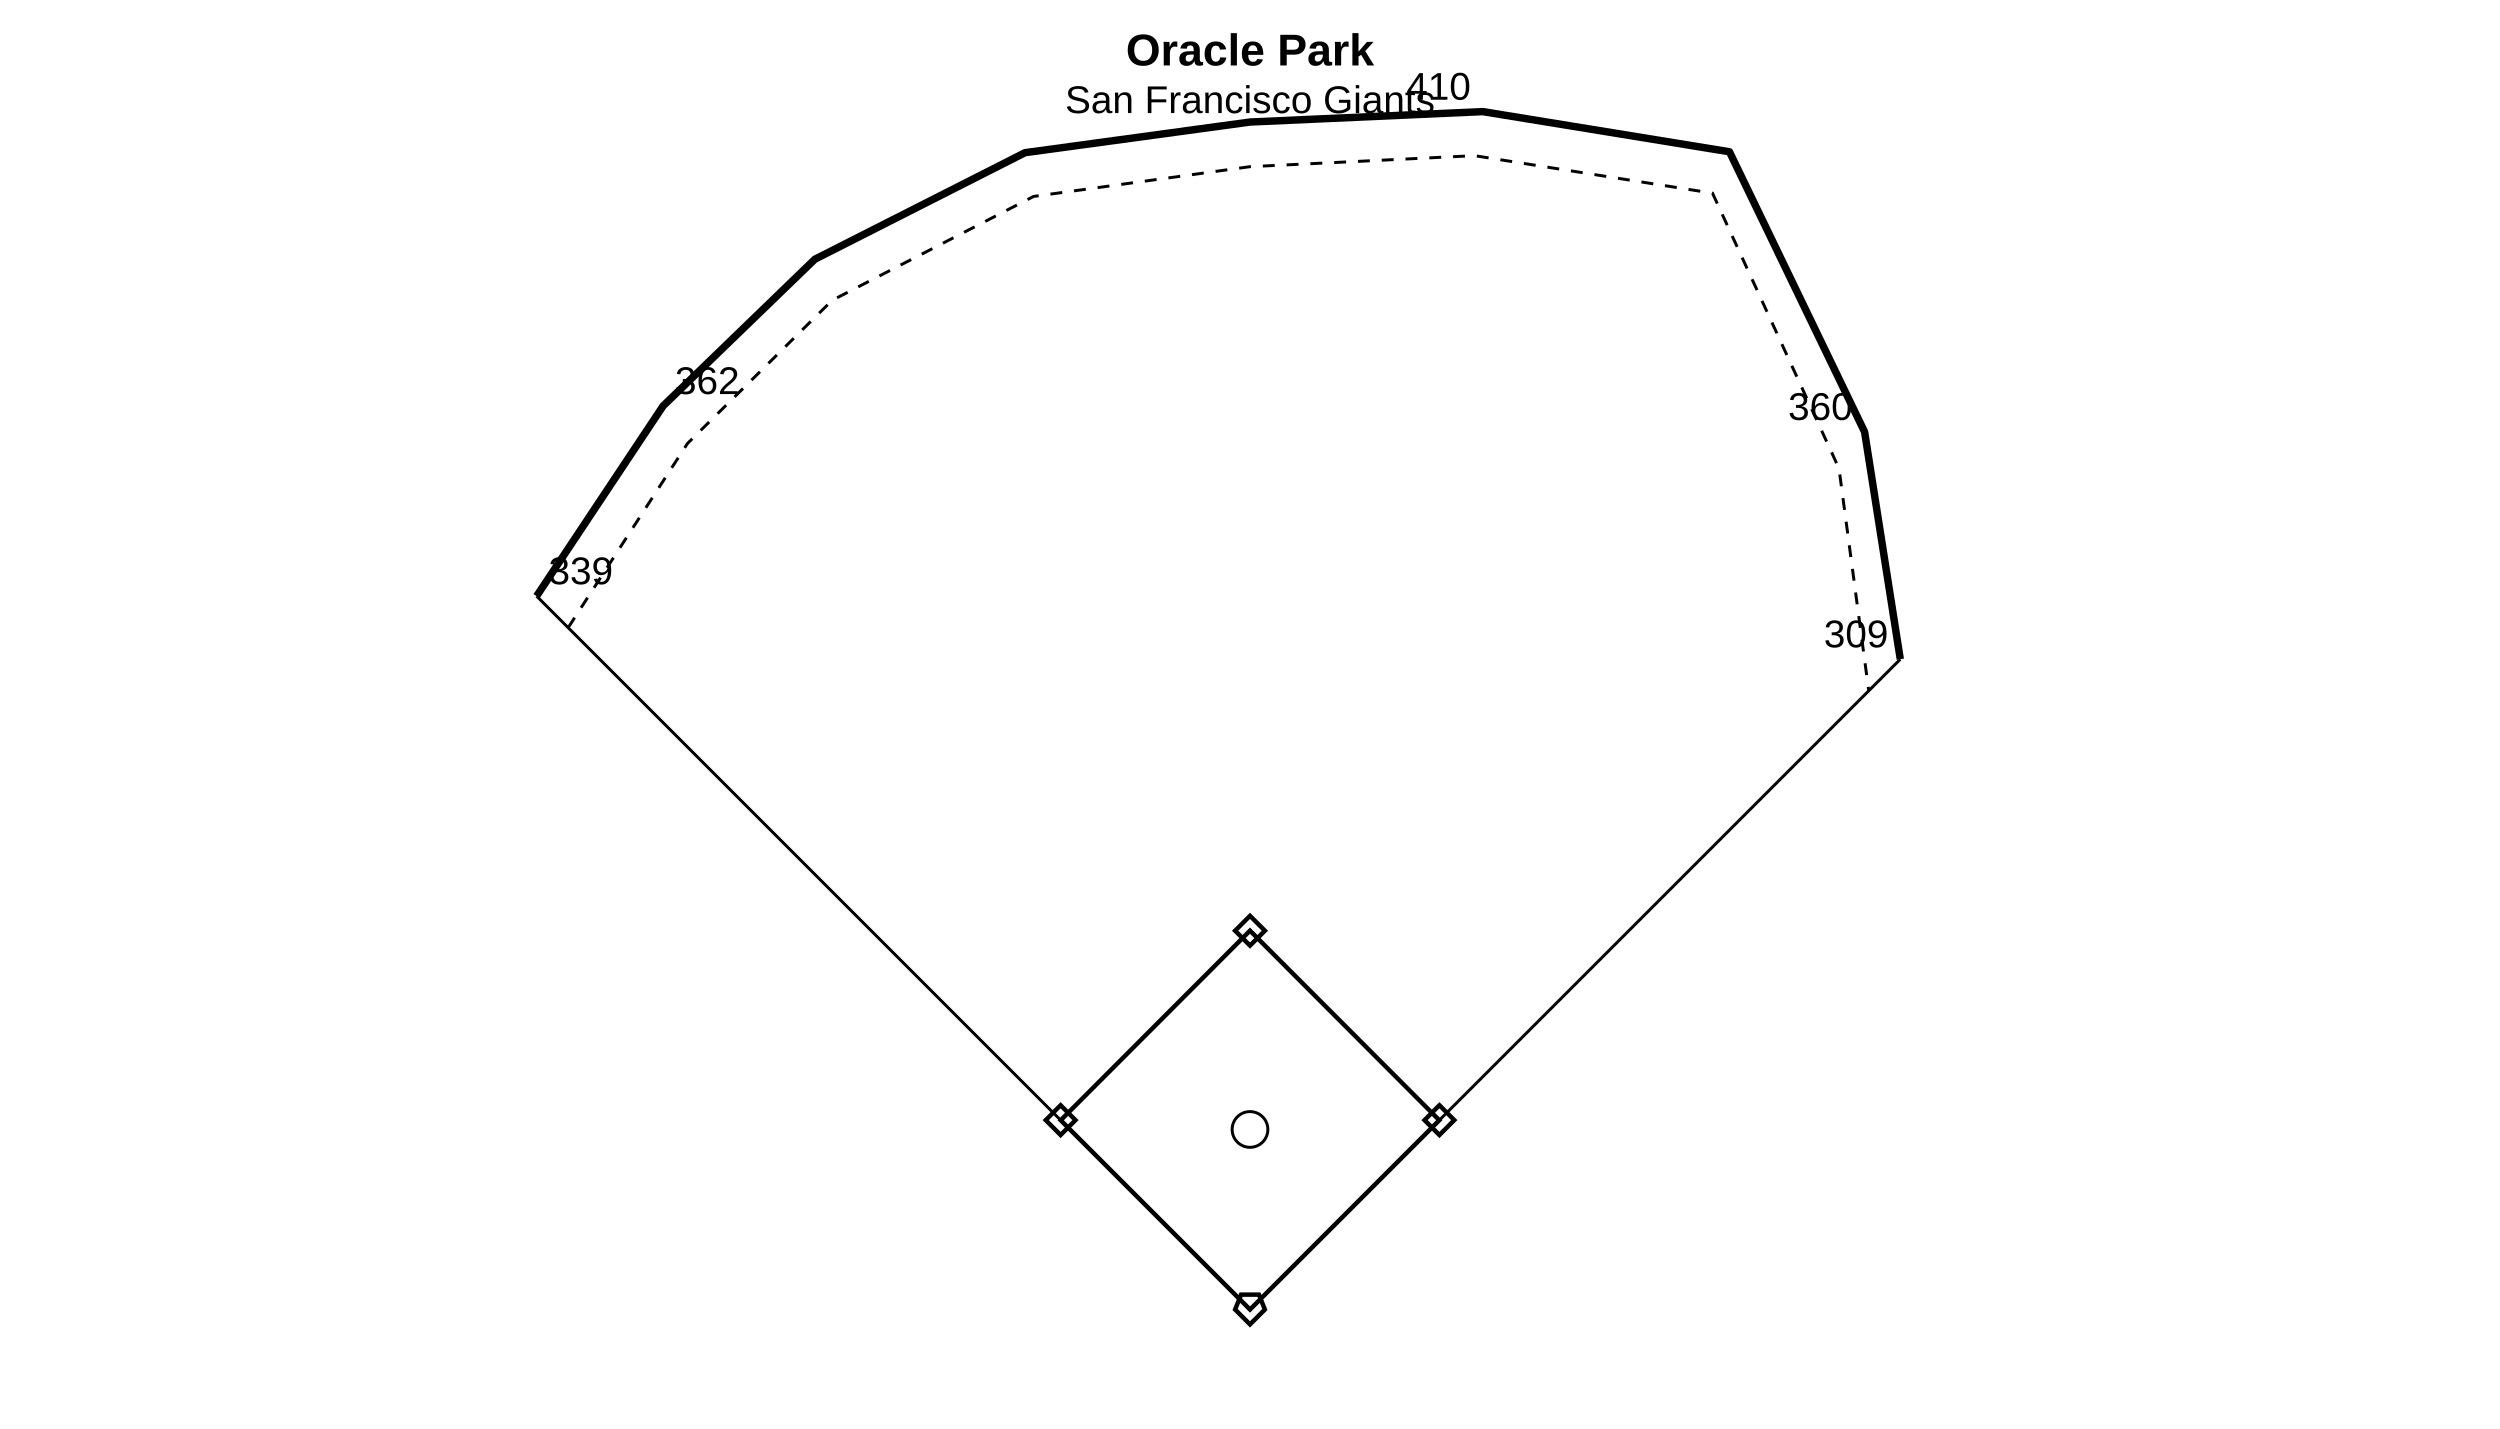
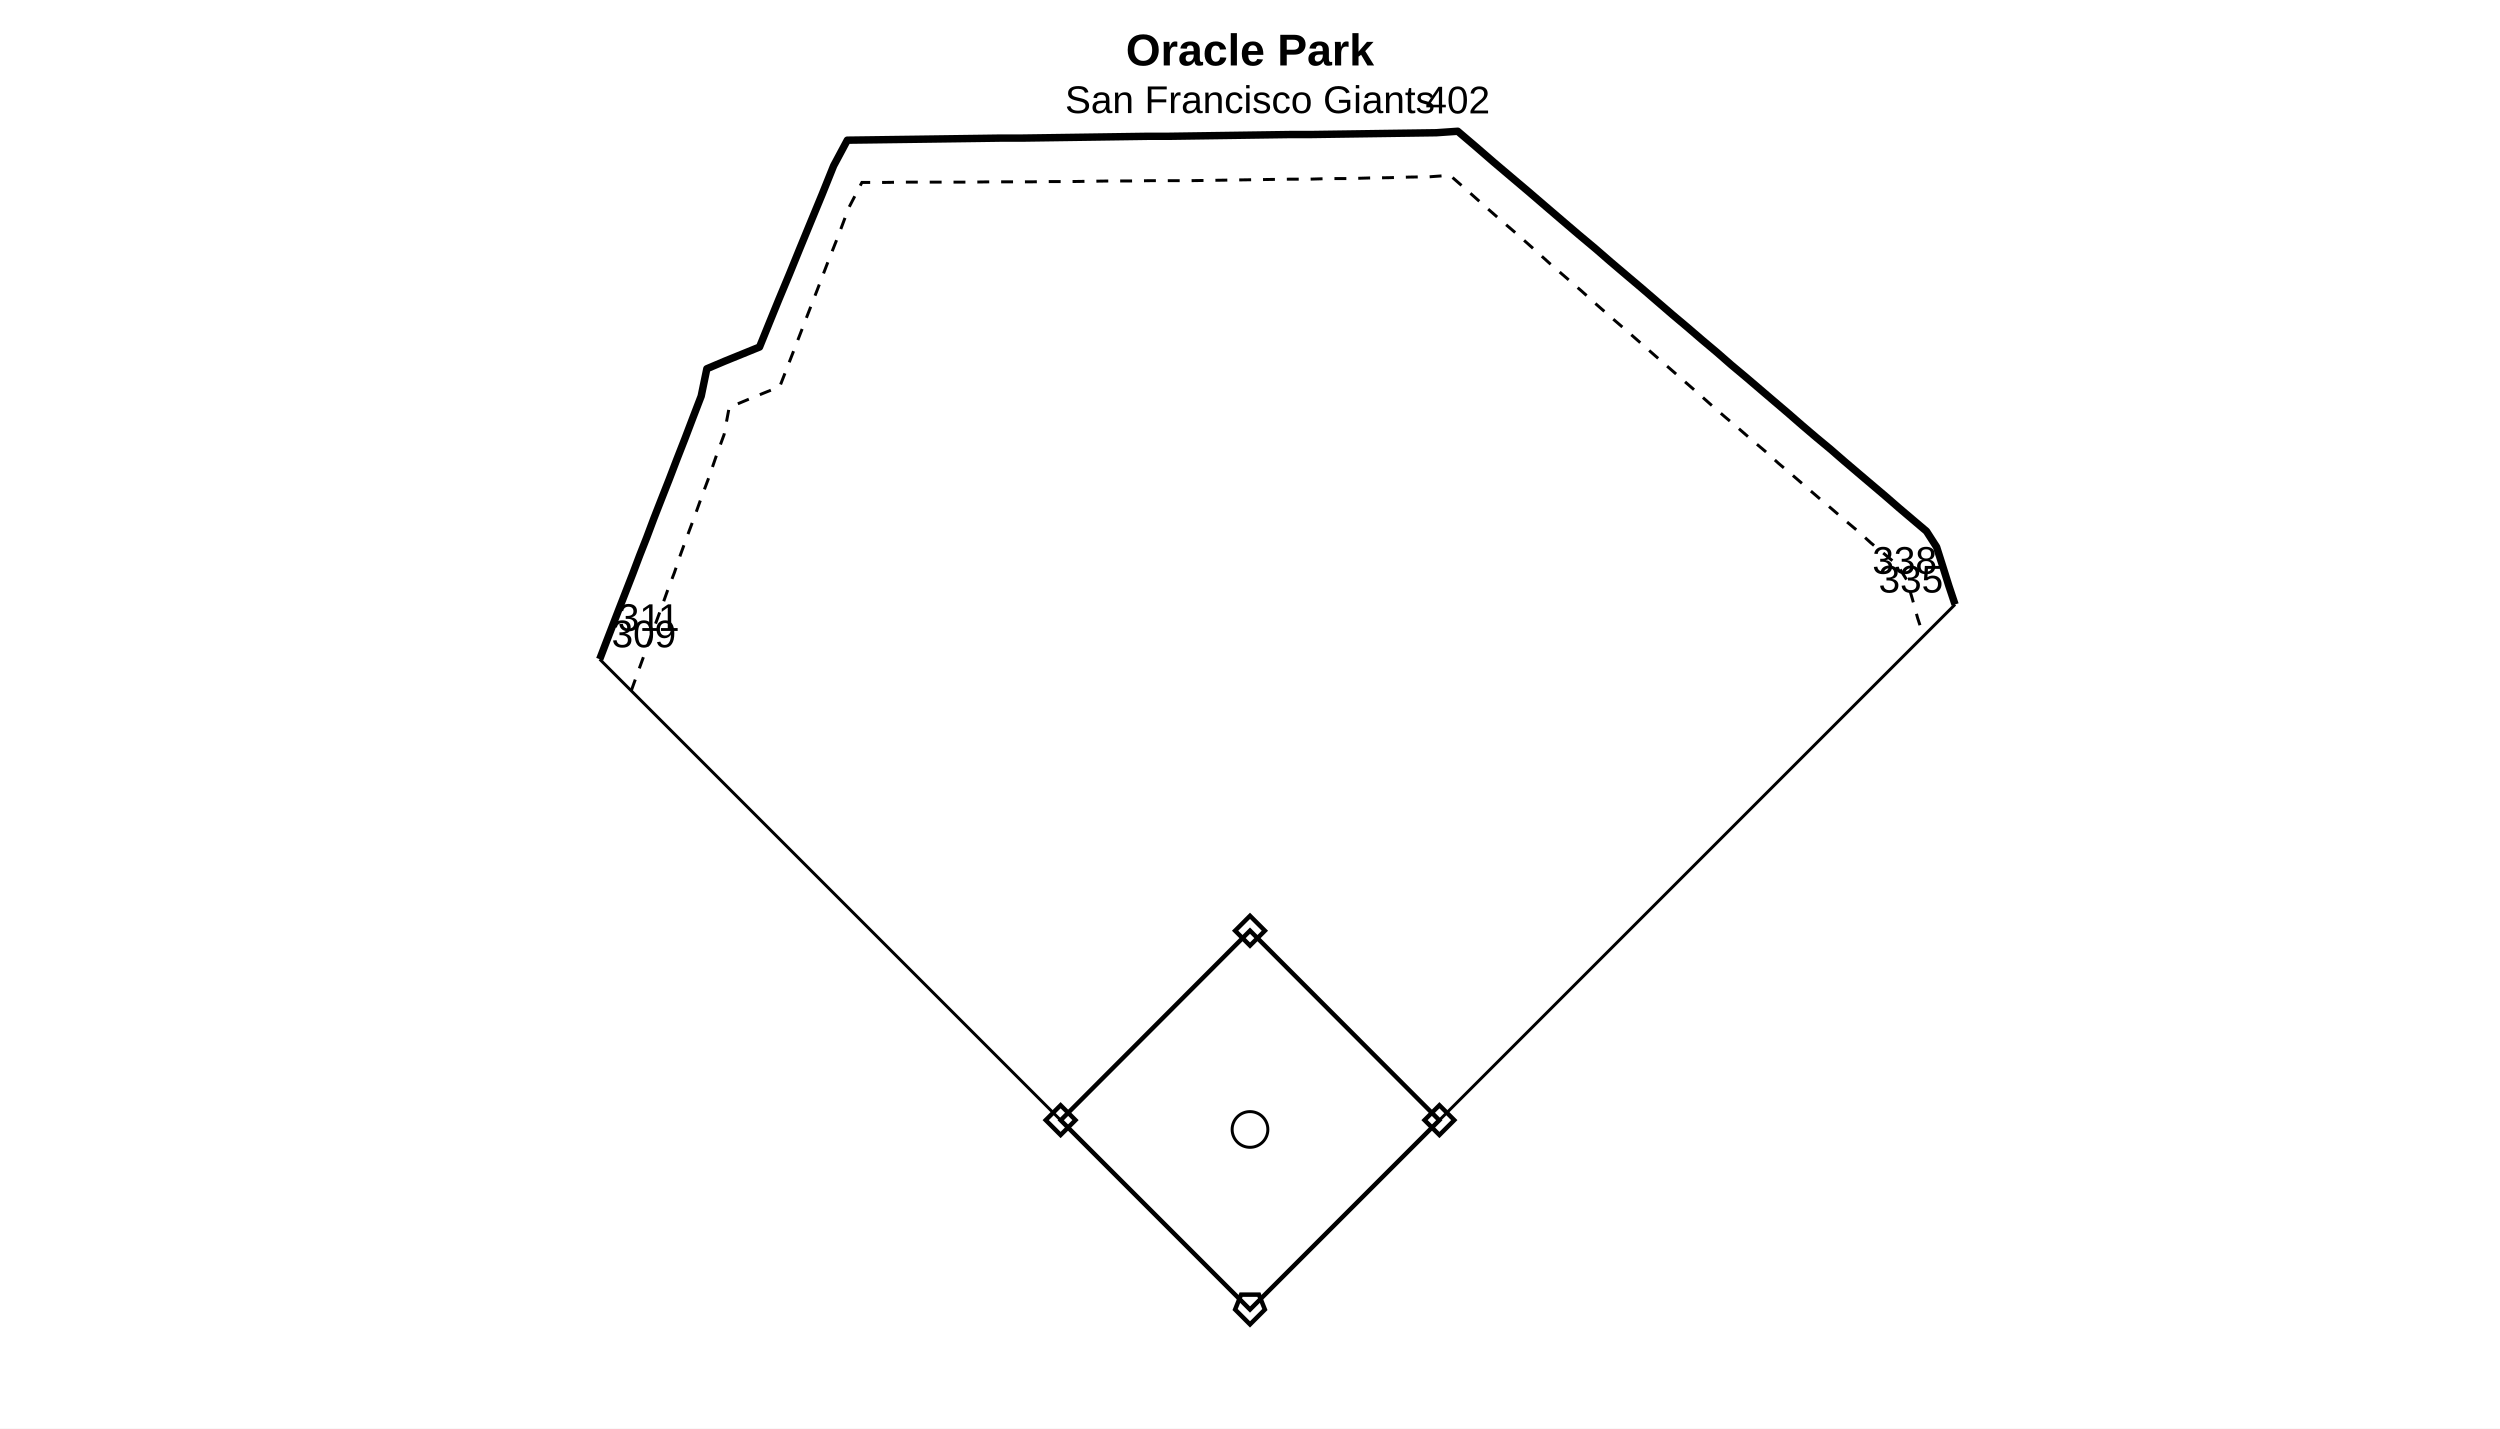
<svg xmlns="http://www.w3.org/2000/svg" width="840" height="480" viewBox="0 0 840 480">
  <rect x="0" y="0" width="840" height="480" fill="white" />
-   <line x1="420.0" y1="440.0" x2="180.3" y2="200.3" stroke="black" stroke-width="1" />
-   <line x1="420.0" y1="440.0" x2="638.5" y2="221.5" stroke="black" stroke-width="1" />
-   <polyline points="190.9,210.9 231.0,149.0 279.6,100.9 347.3,66.0 420.0,56.0 495.4,52.3 575.4,64.9 617.9,157.4 627.9,232.1" fill="none" stroke="black" stroke-width="1" stroke-dasharray="4 4" />
-   <polyline points="180.3,200.3 222.8,136.4 273.8,87.1 344.4,51.3 420.0,41.0 498.2,37.5 581.1,51.0 626.5,145.1 638.5,221.5" fill="none" stroke="black" stroke-width="2.5" stroke-linejoin="round" />
+   <line x1="420.0" y1="440.0" x2="201.5" y2="221.5" stroke="black" stroke-width="1" />
+   <line x1="420.0" y1="440.0" x2="656.9" y2="203.1" stroke="black" stroke-width="1" />
+   <polyline points="212.1,232.1 214.0,226.8 216.0,221.3 218.0,215.8 220.1,210.0 222.2,204.3 224.3,198.4 226.6,192.4 228.7,186.2 231.0,179.9 233.4,173.5 235.8,166.8 238.3,160.1 240.7,153.1 243.3,146.0 245.0,136.9 250.7,134.5 256.3,132.2 262.0,129.9 265.0,122.2 268.1,114.2 271.3,105.9 274.6,97.4 278.0,88.5 281.6,79.4 285.2,69.8 289.6,61.3 296.9,61.3 304.2,61.2 311.5,61.2 318.5,61.2 325.6,61.2 332.6,61.1 339.4,61.1 346.3,61.1 353.2,61.0 360.0,61.0 366.7,60.9 373.4,60.8 380.1,60.8 386.8,60.7 393.4,60.7 400.1,60.7 406.8,60.6 413.4,60.5 420.0,60.4 426.6,60.3 433.3,60.2 439.9,60.2 446.6,60.0 453.3,60.0 460.0,59.8 466.7,59.7 473.5,59.5 480.3,59.4 487.2,58.9 493.0,64.0 498.8,69.2 504.4,74.1 510.0,78.9 515.5,83.8 520.8,88.6 526.0,93.1 531.2,97.6 536.3,102.2 541.3,106.6 546.3,110.9 551.2,115.2 556.1,119.5 560.8,123.6 565.6,127.8 570.3,131.9 574.9,136.0 579.5,140.0 584.1,143.9 588.7,147.9 593.2,151.7 597.6,155.7 602.1,159.5 606.6,163.4 611.0,167.2 615.5,171.0 619.9,174.8 624.3,178.5 628.6,182.4 633.1,186.1 637.5,189.8 640.7,194.9 642.6,201.4 644.3,207.6 646.3,213.7" fill="none" stroke="black" stroke-width="1" stroke-dasharray="4 4" />
+   <polyline points="201.5,221.5 203.6,216.0 205.8,210.3 208.0,204.6 210.3,198.7 212.6,192.8 214.9,186.7 217.3,180.6 219.7,174.2 222.2,167.8 224.8,161.2 227.4,154.4 230.1,147.5 232.8,140.4 235.6,133.1 237.5,123.9 243.4,121.4 249.3,119.0 255.2,116.6 258.4,108.7 261.7,100.6 265.2,92.2 268.7,83.6 272.4,74.6 276.2,65.4 280.1,55.7 284.7,47.1 292.3,47.0 299.8,46.9 307.3,46.8 314.6,46.7 321.9,46.6 329.2,46.5 336.3,46.4 343.5,46.4 350.6,46.3 357.6,46.2 364.6,46.1 371.6,46.0 378.6,45.9 385.5,45.8 392.4,45.8 399.3,45.7 406.2,45.6 413.1,45.5 420.0,45.4 426.9,45.3 433.8,45.2 440.7,45.2 447.6,45.1 454.6,45.0 461.5,44.9 468.5,44.8 475.6,44.7 482.6,44.6 489.8,44.1 495.9,49.3 501.9,54.5 507.8,59.5 513.6,64.4 519.3,69.3 524.9,74.1 530.4,78.8 535.9,83.4 541.2,88.0 546.5,92.5 551.7,96.9 556.8,101.3 561.9,105.7 566.9,109.9 571.9,114.2 576.9,118.4 581.7,122.6 586.6,126.7 591.4,130.8 596.2,134.9 600.9,138.9 605.6,143.0 610.3,147.0 615.0,150.9 619.6,154.9 624.3,158.9 628.9,162.8 633.5,166.7 638.1,170.7 642.7,174.6 647.3,178.5 650.7,183.8 652.8,190.4 654.8,196.8 656.9,203.1" fill="none" stroke="black" stroke-width="2.5" stroke-linejoin="round" />
  <polyline points="352.8,507.2 354.5,508.8 356.2,510.4 357.9,511.9 359.7,513.4 361.6,514.9 363.4,516.3 365.3,517.7 367.2,519.0 369.2,520.3 371.2,521.5 373.2,522.7 375.2,523.8 377.3,524.9 379.4,525.9 381.5,526.8 383.6,527.8 385.8,528.6 388.0,529.4 390.2,530.2 392.4,530.9 394.7,531.6 396.9,532.2 399.2,532.7 401.5,533.2 403.8,533.6 406.1,534.0 408.4,534.3 410.7,534.5 413.0,534.7 415.3,534.9 417.7,535.0 420.0,535.0 422.3,535.0 424.7,534.9 427.0,534.7 429.3,534.5 431.6,534.3 433.9,534.0 436.2,533.6 438.5,533.2 440.8,532.7 443.1,532.2 445.3,531.6 447.6,530.9 449.8,530.2 452.0,529.4 454.2,528.6 456.4,527.8 458.5,526.8 460.6,525.9 462.7,524.9 464.8,523.8 466.8,522.7 468.8,521.5 470.8,520.3 472.8,519.0 474.7,517.7 476.6,516.3 478.4,514.9 480.3,513.4 482.1,511.9 483.8,510.4 485.5,508.8 487.2,507.2" fill="none" stroke="black" stroke-width="1" />
  <polygon points="483.6,376.4 420.0,312.7 356.4,376.4 420.0,440.0" fill="none" stroke="black" stroke-width="1.5" />
  <polygon points="483.64,371.36 488.64,376.36 483.64,381.36 478.64,376.36" fill="none" stroke="black" stroke-width="1.5" />
  <polygon points="420,307.72 425,312.72 420,317.72 415,312.72" fill="none" stroke="black" stroke-width="1.5" />
  <polygon points="356.36,371.36 361.36,376.36 356.36,381.36 351.36,376.36" fill="none" stroke="black" stroke-width="1.5" />
  <polygon points="420,445 415,440 417,435 423,435 425,440" fill="none" stroke="black" stroke-width="1.5" />
  <circle cx="420.0" cy="379.5" r="6" fill="none" stroke="black" stroke-width="1" />
-   <text x="184.3" y="196.3" font-family="Arial,Helvetica,sans-serif" font-size="13" text-anchor="start" fill="black">339</text>
-   <text x="226.8" y="132.4" font-family="Arial,Helvetica,sans-serif" font-size="13" text-anchor="start" fill="black">362</text>
-   <text x="494.2" y="33.5" font-family="Arial,Helvetica,sans-serif" font-size="13" text-anchor="end" fill="black">410</text>
-   <text x="622.5" y="141.1" font-family="Arial,Helvetica,sans-serif" font-size="13" text-anchor="end" fill="black">360</text>
-   <text x="634.5" y="217.5" font-family="Arial,Helvetica,sans-serif" font-size="13" text-anchor="end" fill="black">309</text>
+   <text x="205.5" y="217.5" font-family="Arial,Helvetica,sans-serif" font-size="13" text-anchor="start" fill="black">309</text>
+   <text x="207.6" y="212.0" font-family="Arial,Helvetica,sans-serif" font-size="13" text-anchor="start" fill="black">311</text>
+   <text x="489.8" y="38.1" font-family="Arial,Helvetica,sans-serif" font-size="13" text-anchor="middle" fill="black">402</text>
+   <text x="650.8" y="192.8" font-family="Arial,Helvetica,sans-serif" font-size="13" text-anchor="end" fill="black">338</text>
+   <text x="652.9" y="199.1" font-family="Arial,Helvetica,sans-serif" font-size="13" text-anchor="end" fill="black">335</text>
  <text x="420.0" y="22" font-family="Arial,Helvetica,sans-serif" font-size="15" font-weight="bold" text-anchor="middle" fill="black">Oracle Park</text>
  <text x="420.0" y="38" font-family="Arial,Helvetica,sans-serif" font-size="13" text-anchor="middle" fill="black">San Francisco Giants</text>
</svg>
